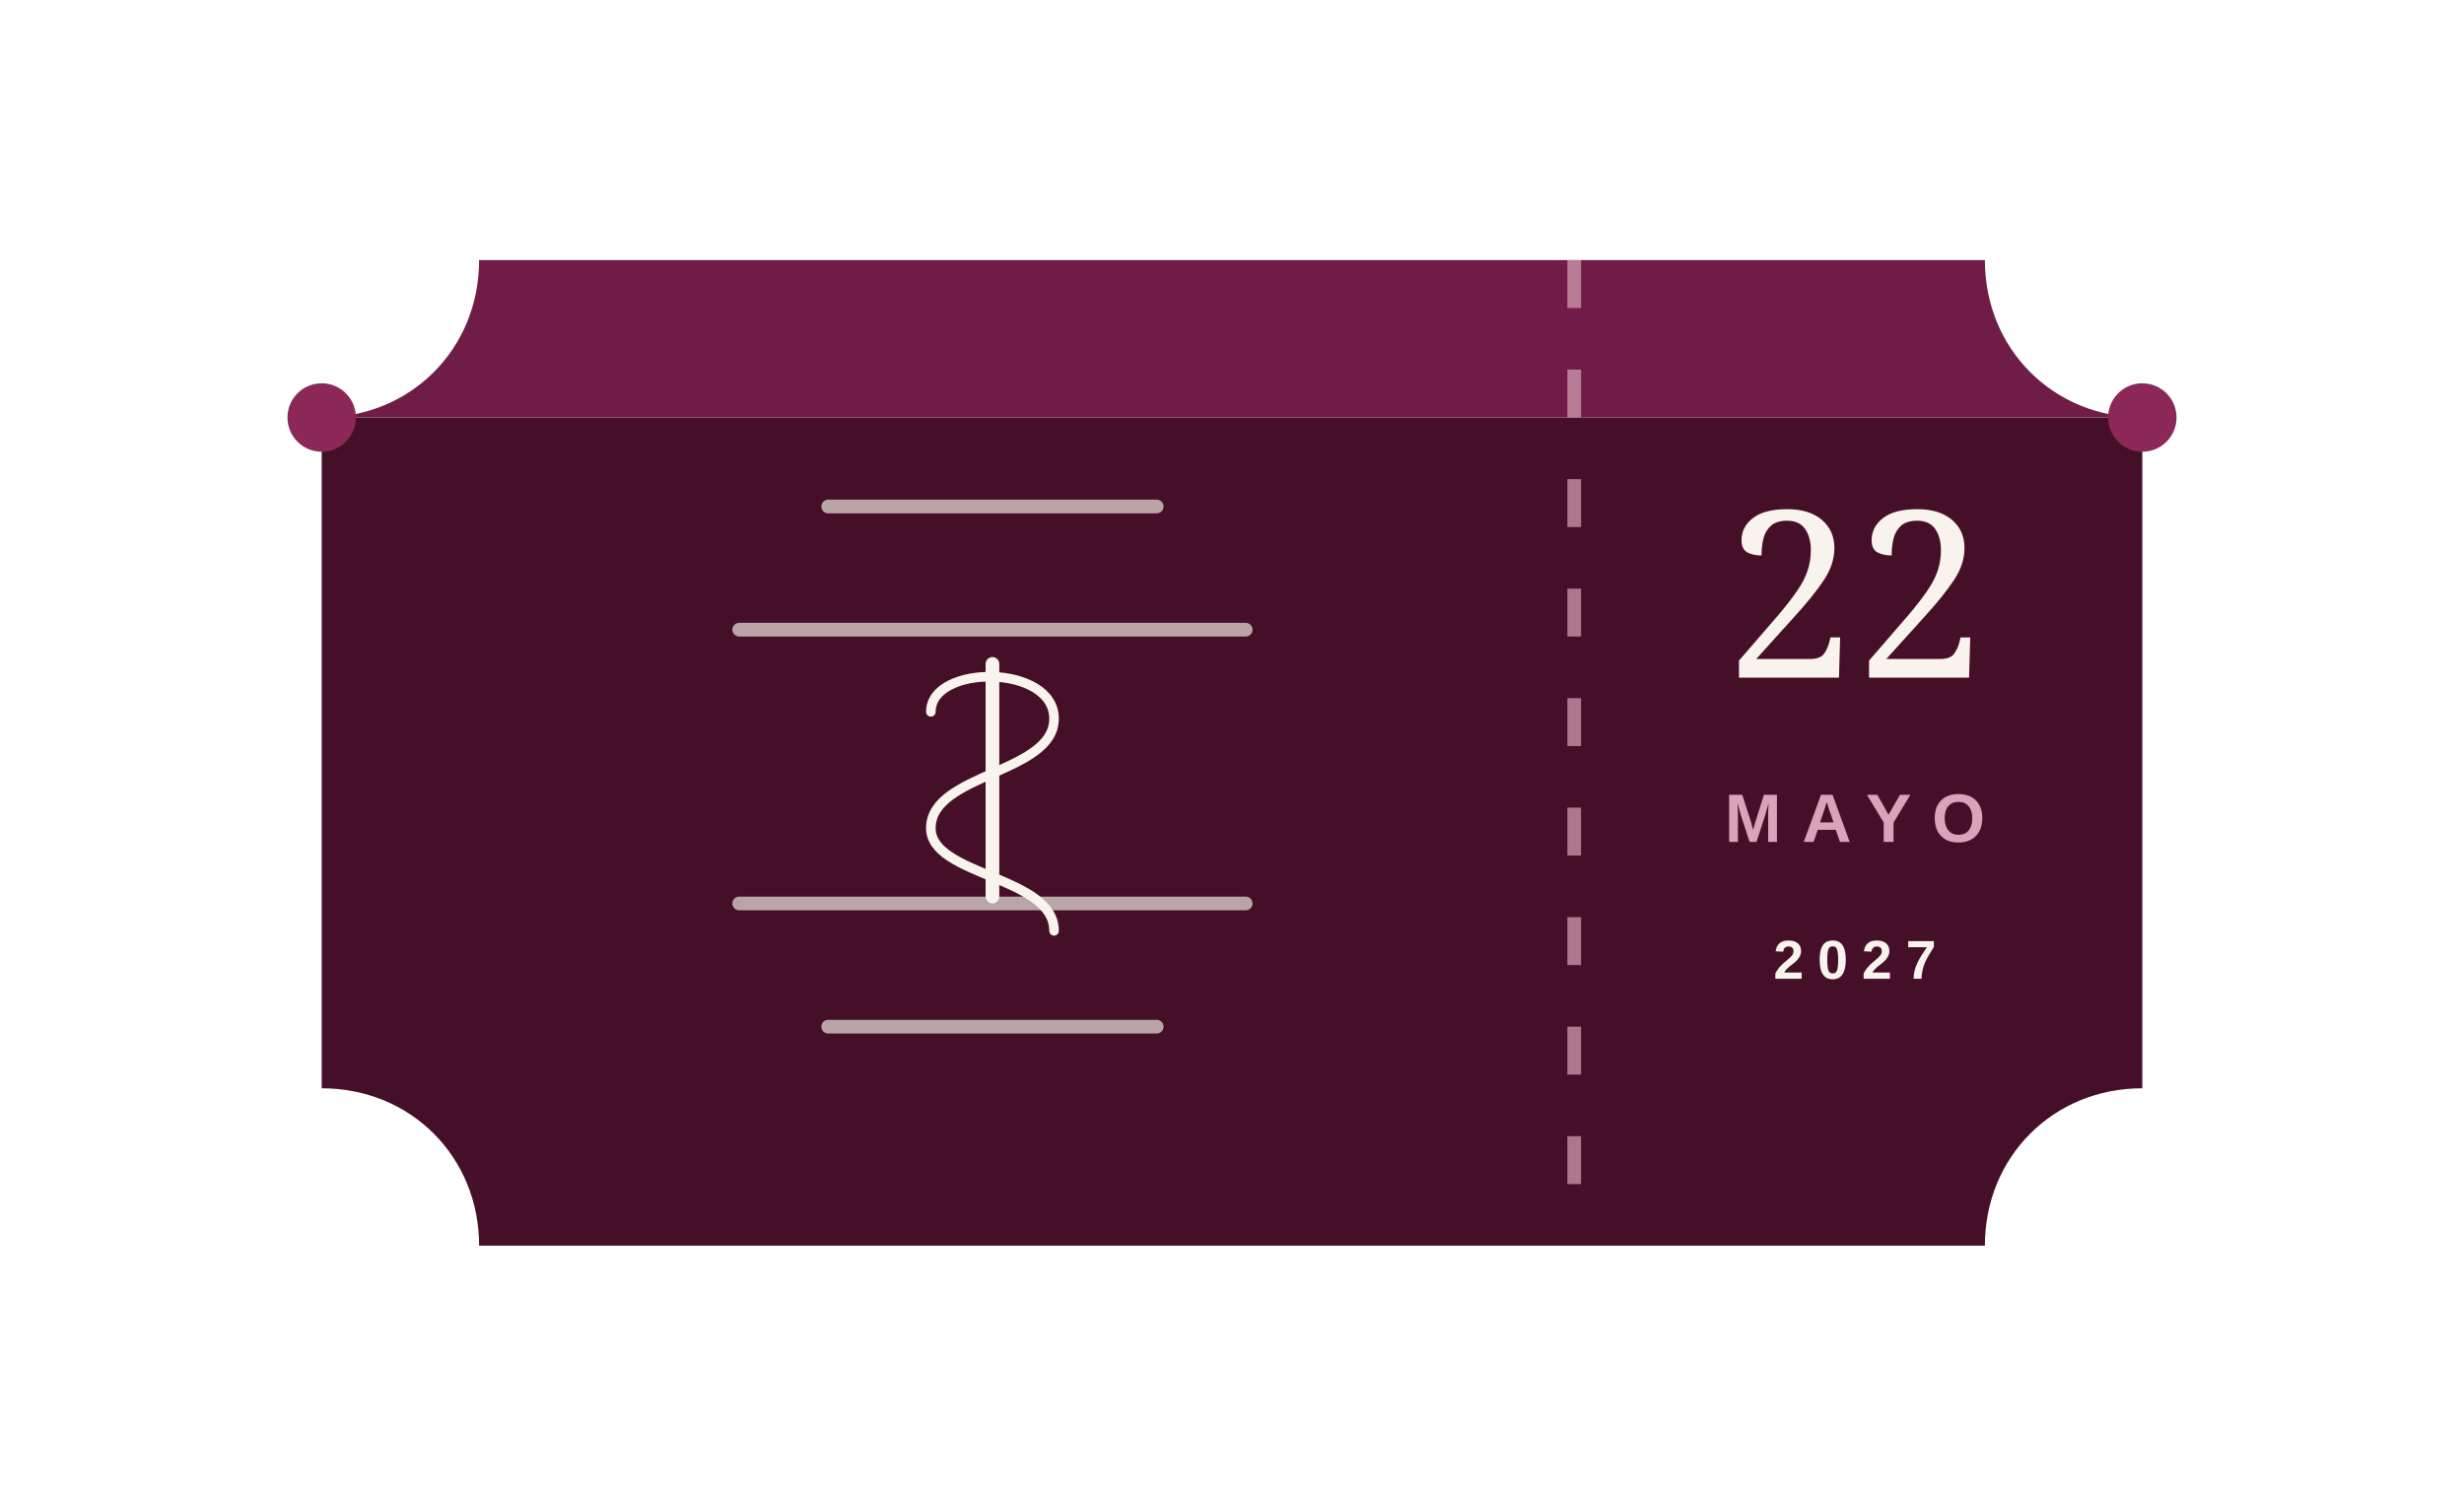
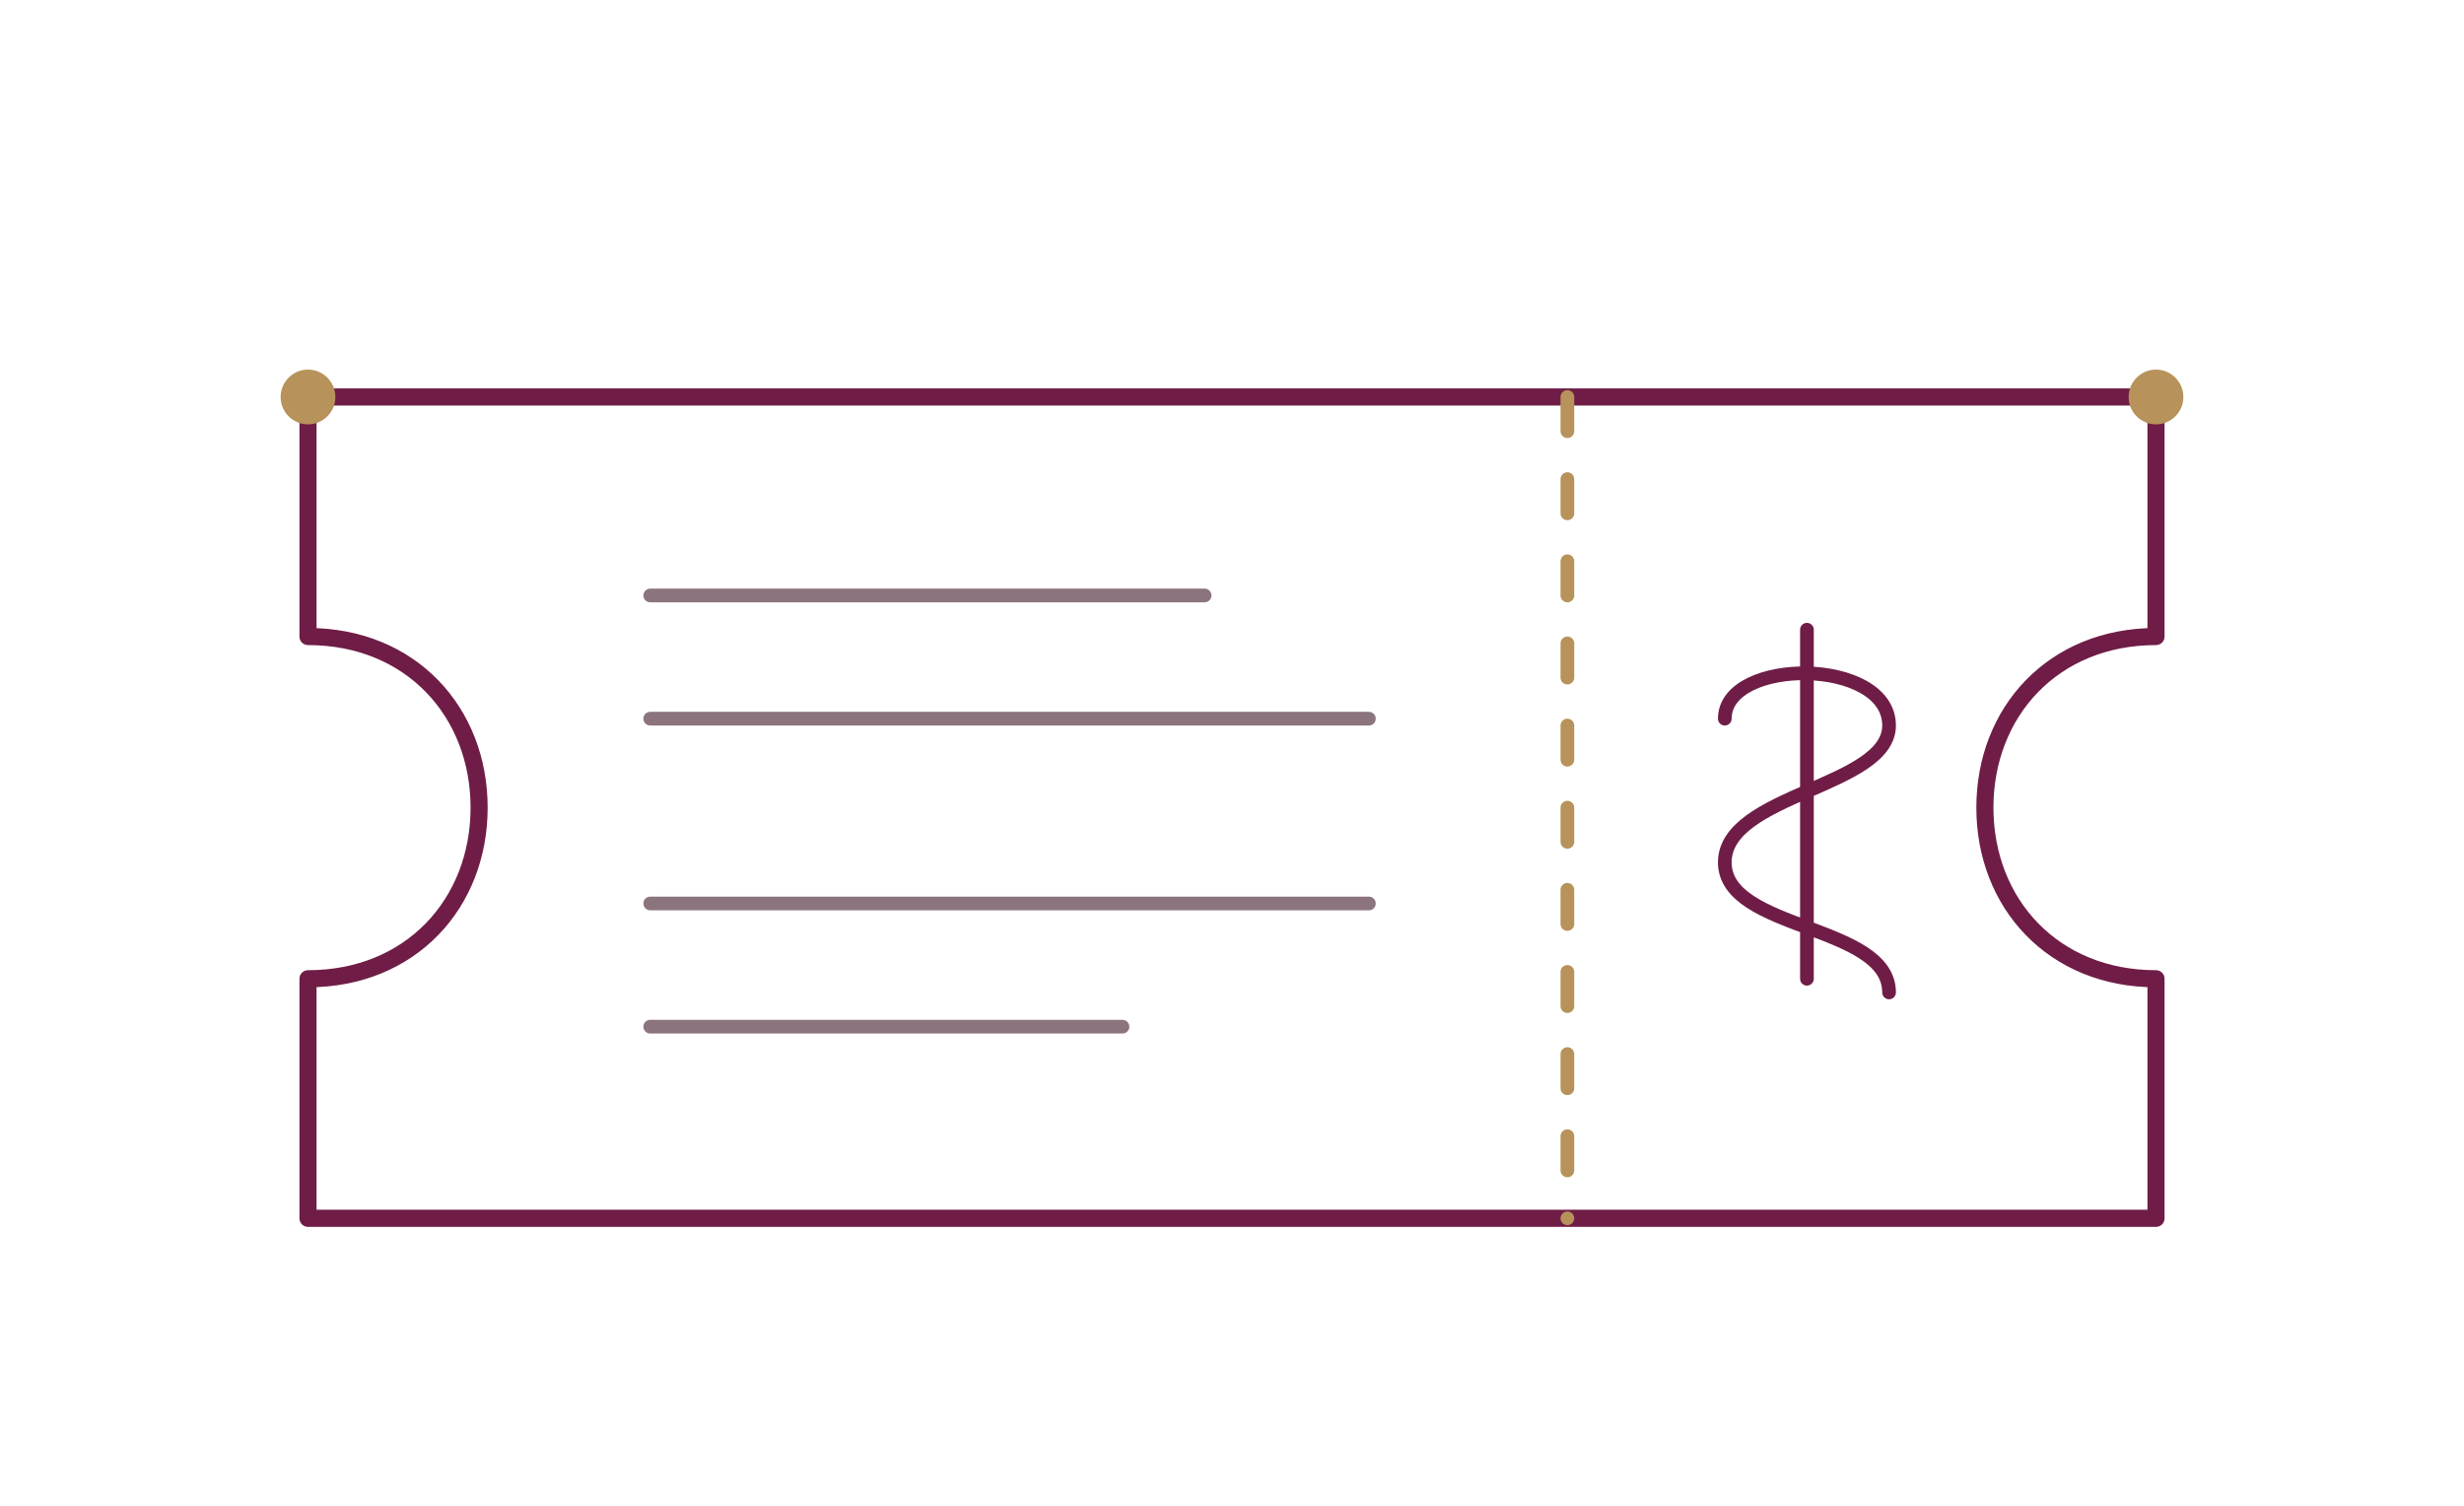
<svg xmlns="http://www.w3.org/2000/svg" viewBox="0 0 360 220">
-   <path d="M47 61h266v98c-13 0-23 10-23 23H70c0-13-10-23-23-23V61Z" fill="#451027" />
-   <path d="M47 61c13 0 23-10 23-23h220c0 13 10 23 23 23" fill="#6f1d46" />
-   <path d="M230 38v144" fill="none" stroke="#d7a4b9" stroke-width="2" stroke-dasharray="7 9" opacity=".7" />
-   <g fill="none" stroke="#f8f3ec" stroke-linecap="round" stroke-linejoin="round">
-     <path d="M121 74h48M108 92h74M108 132h74M121 150h48" stroke-width="2" opacity=".65" />
-     <path d="M145 97v34" stroke-width="2" />
-     <path d="M136 104c0-7 18-7 18 1 0 8-18 8-18 16 0 7 18 7 18 15" stroke-width="1.4" />
+   <g fill="none" stroke-linecap="round" stroke-linejoin="round">
+     <path d="M45 58h270v35c-15 0-25 11-25 25s10 25 25 25v35H45v-35c15 0 25-11 25-25S60 93 45 93V58Z" stroke="#6f1d46" stroke-width="2.5" />
+     <path d="M229 58v120" stroke="#b7925a" stroke-width="2" stroke-dasharray="5 7" />
+     <path d="M95 87h81M95 105h105M95 132h105M95 150h69" stroke="#8c747e" stroke-width="2" />
+     <path d="M264 92v51M252 105c0-9 24-9 24 1 0 9-24 10-24 20s24 9 24 19" stroke="#6f1d46" stroke-width="2" />
+     <circle cx="45" cy="58" r="4" fill="#b7925a" stroke="none" />
+     <circle cx="315" cy="58" r="4" fill="#b7925a" stroke="none" />
  </g>
-   <text x="271" y="99" fill="#f8f3ec" font-family="Georgia,serif" font-size="34" text-anchor="middle">22</text>
-   <text x="271" y="123" fill="#d7a4b9" font-family="Arial,sans-serif" font-size="10" font-weight="700" letter-spacing="3" text-anchor="middle">MAYO</text>
-   <text x="271" y="143" fill="#f8f3ec" font-family="Arial,sans-serif" font-size="8" font-weight="700" letter-spacing="2" text-anchor="middle">2027</text>
-   <circle cx="47" cy="61" r="5" fill="#8b2857" />
-   <circle cx="313" cy="61" r="5" fill="#8b2857" />
</svg>
